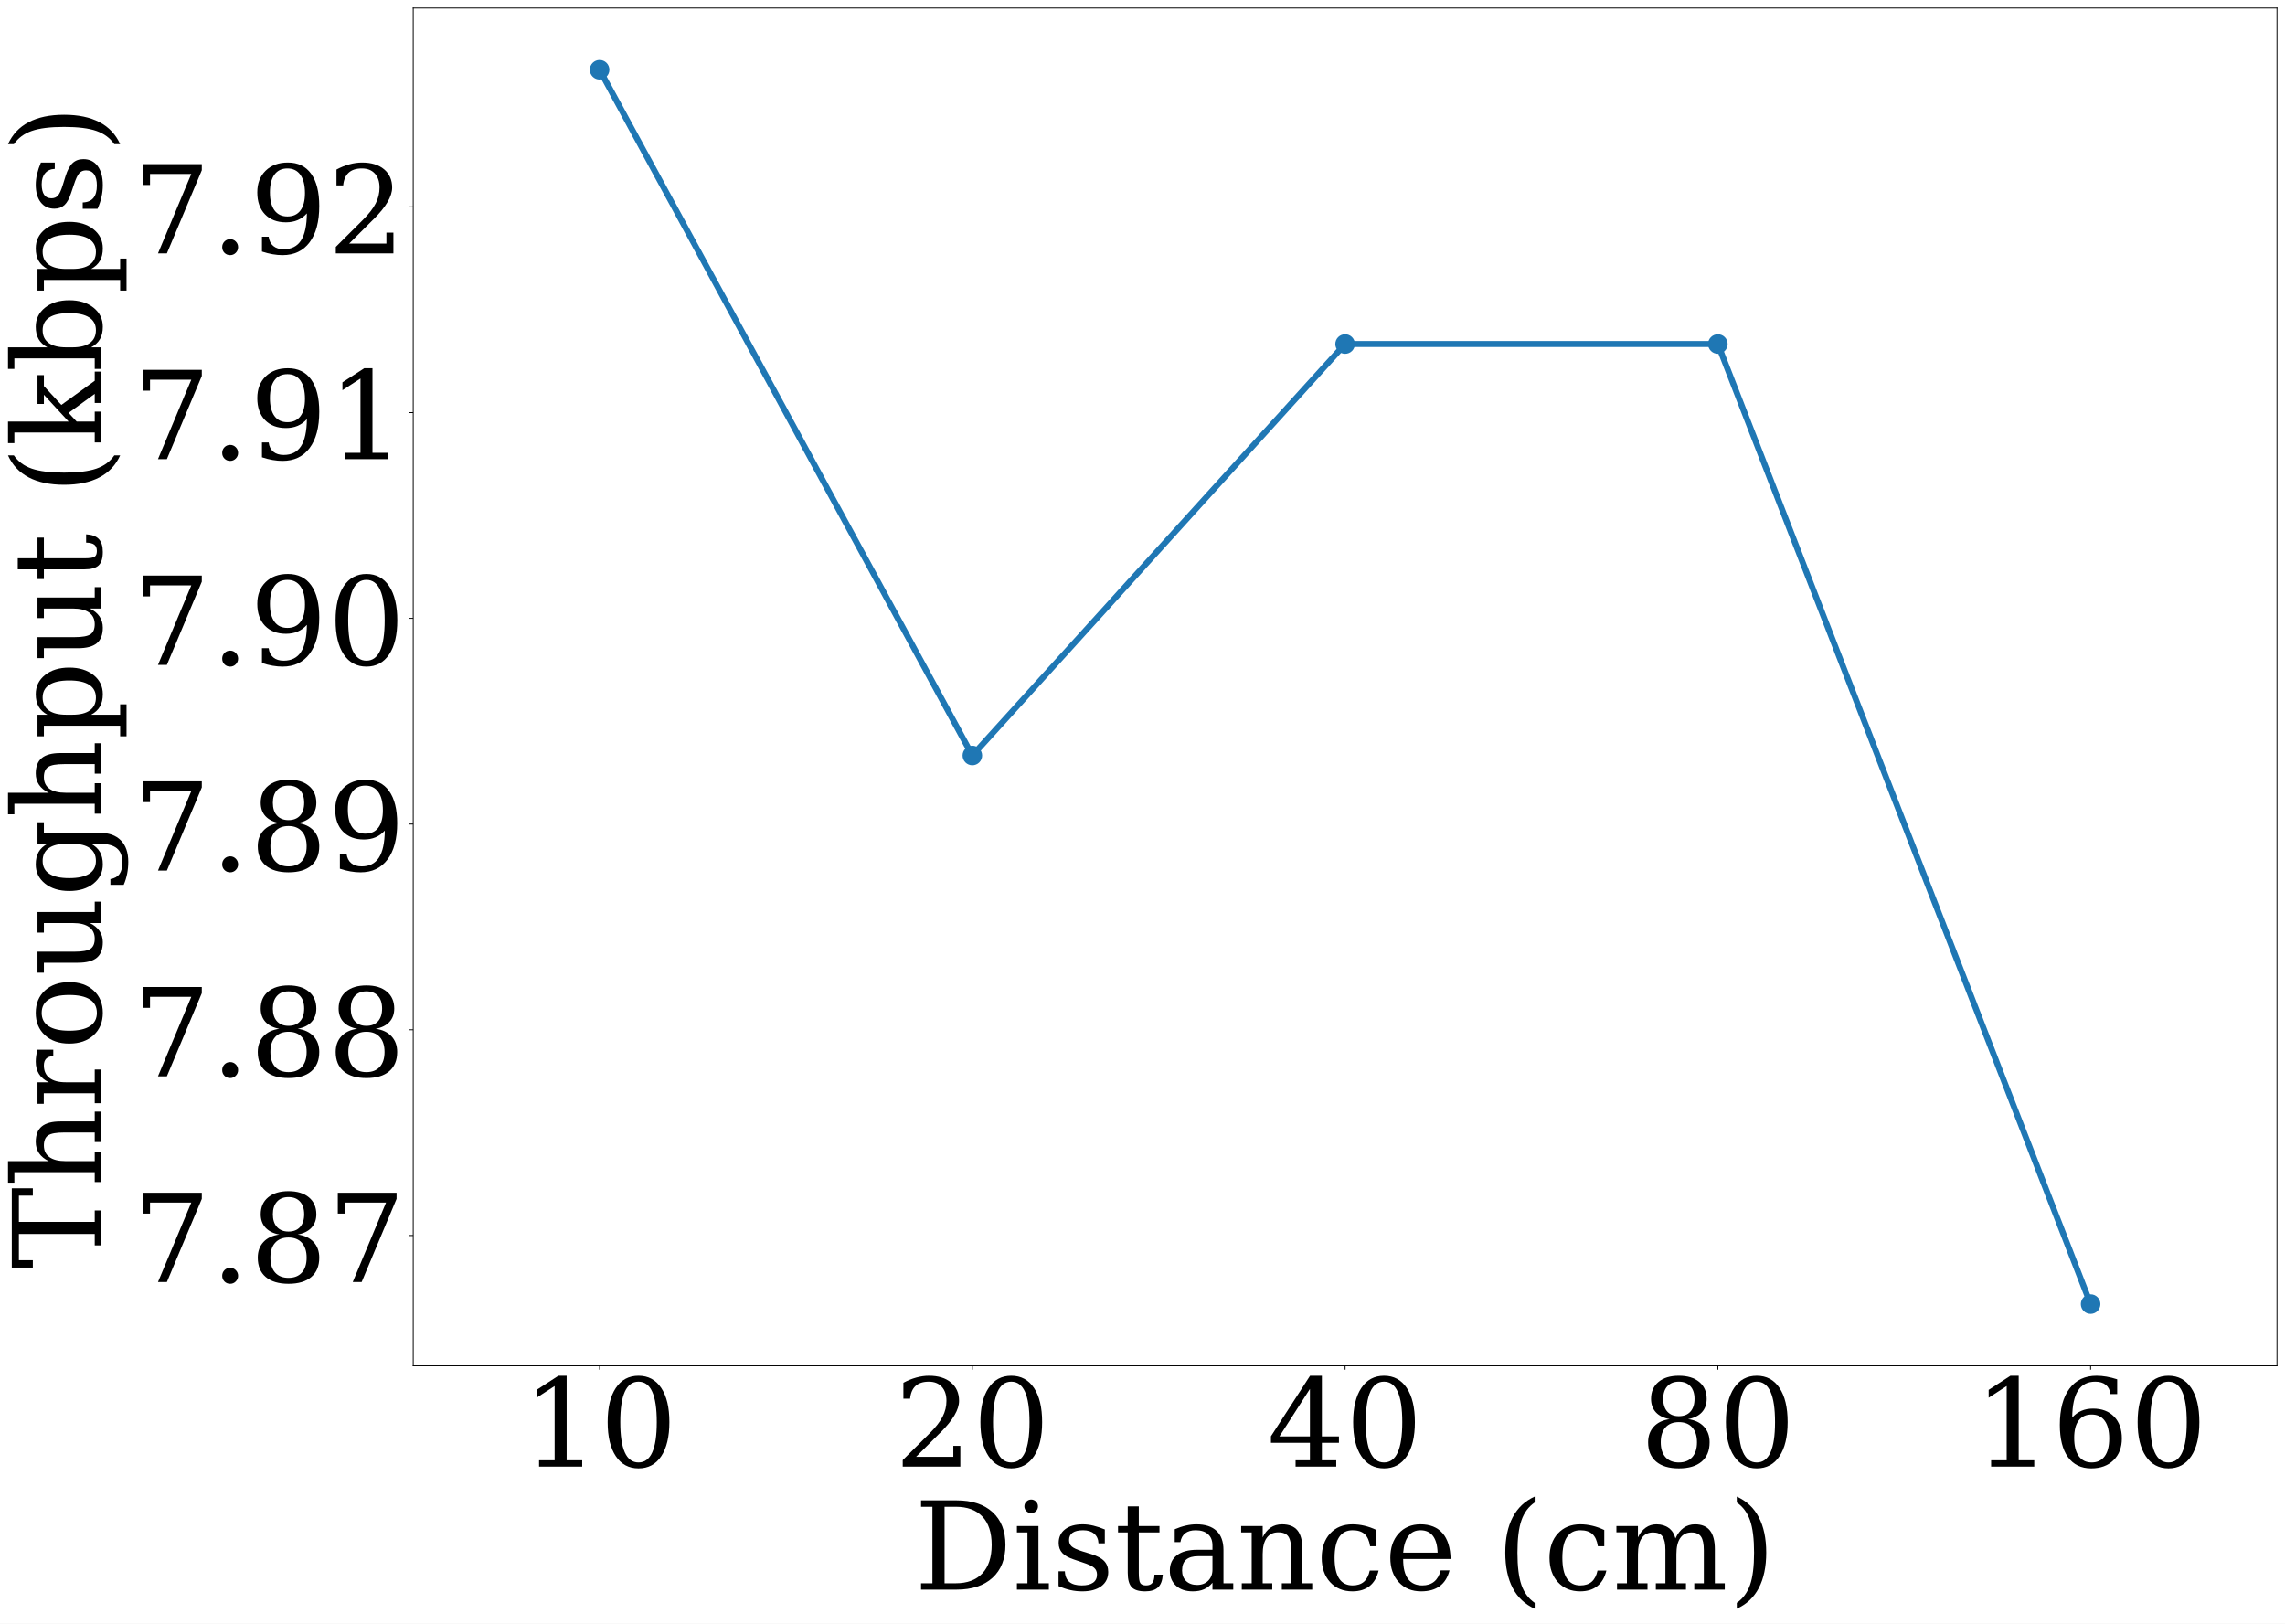
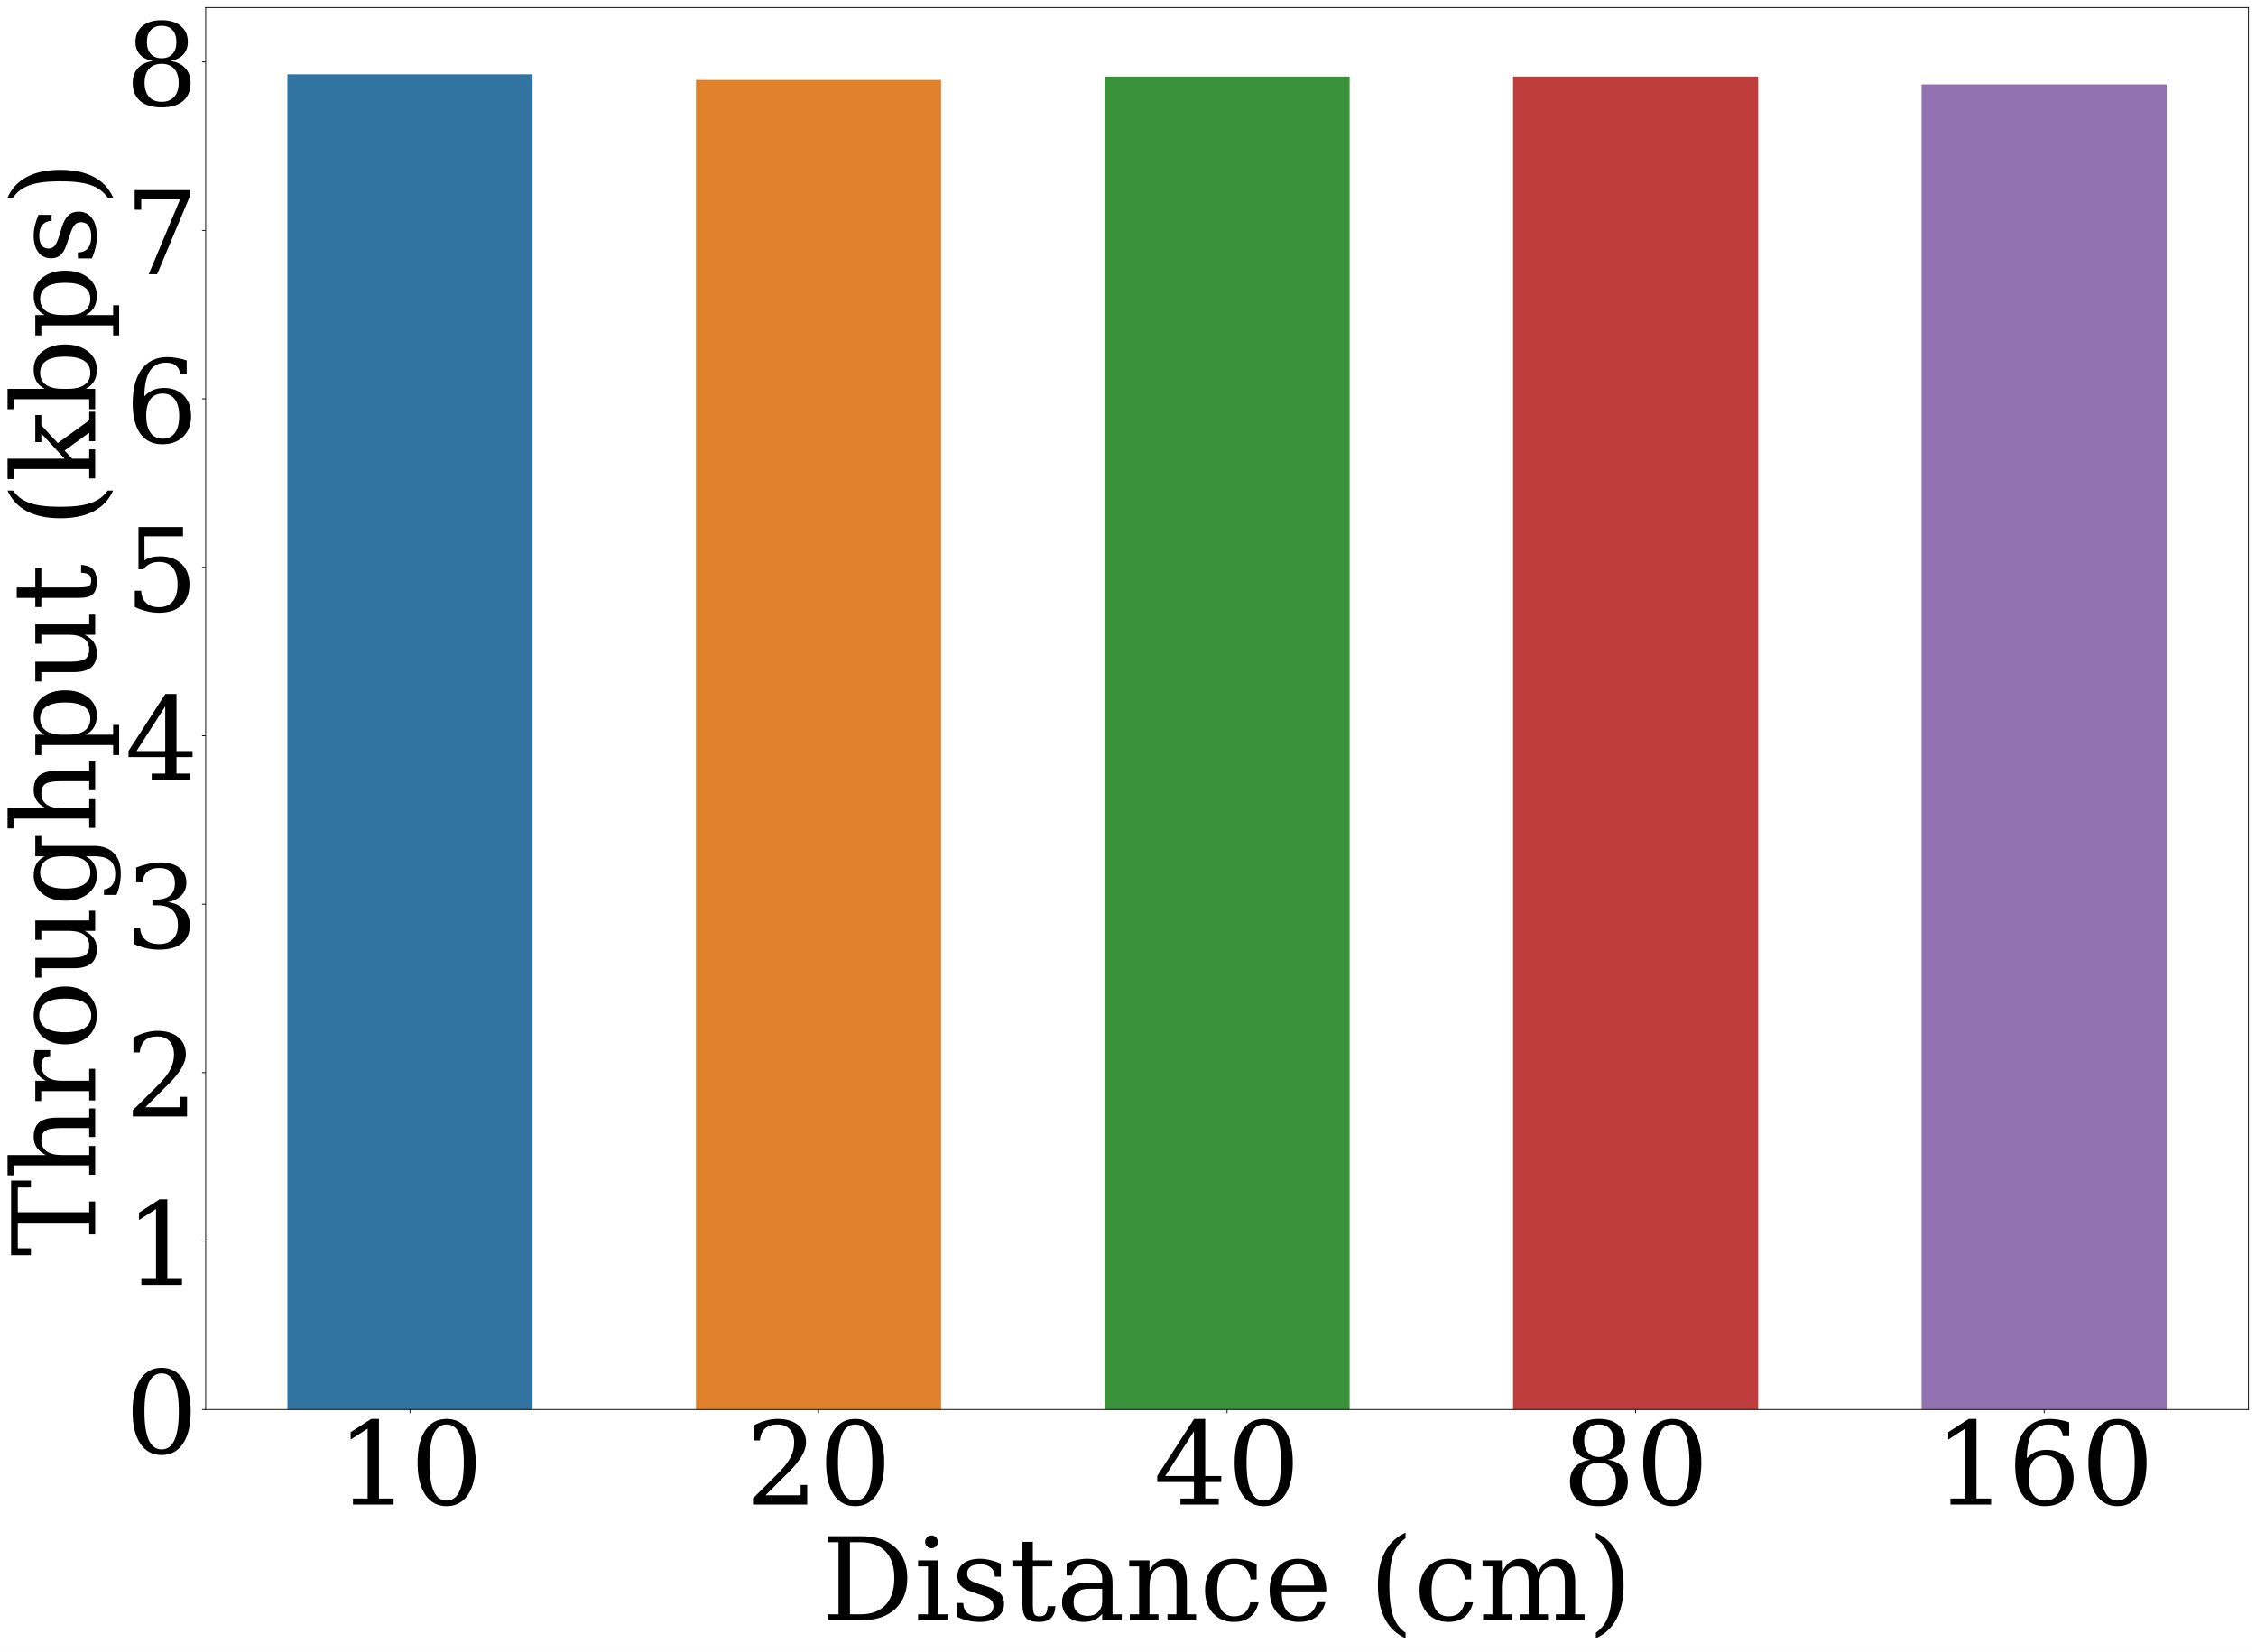
- <svg xmlns="http://www.w3.org/2000/svg" xmlns:xlink="http://www.w3.org/1999/xlink" width="2052.345pt" height="1457.999pt" viewBox="0 0 2052.345 1457.999" version="1.1">
+ <svg xmlns="http://www.w3.org/2000/svg" xmlns:xlink="http://www.w3.org/1999/xlink" width="2152.071pt" height="1575.969pt" viewBox="0 0 2152.071 1575.969" version="1.1">
  <defs>
    <style type="text/css">*{stroke-linejoin: round; stroke-linecap: butt}</style>
  </defs>
  <g id="figure_1">
    <g id="patch_1">
-       <path d="M 0 1457.999  L 2052.345 1457.999  L 2052.345 0  L 0 0  z " style="fill: #ffffff; stroke: #ffffff; stroke-linejoin: miter" />
+       <path d="M 0 1575.969  L 2152.071 1575.969  L 2152.071 0  L 0 0  z " style="fill: #ffffff; stroke: #ffffff; stroke-linejoin: miter" />
    </g>
    <g id="axes_1">
      <g id="patch_2">
-         <path d="M 371.145 1226.88  L 2045.145 1226.88  L 2045.145 7.2  L 371.145 7.2  z " style="fill: #ffffff" />
-       </g>
-       <g id="PathCollection_1">
-         <defs>
-           <path id="C0_0_b766ac7f3b" d="M 0 6.768  C 1.795 6.768 3.516 6.055 4.786 4.786  C 6.055 3.516 6.768 1.795 6.768 -0  C 6.768 -1.795 6.055 -3.516 4.786 -4.786  C 3.516 -6.055 1.795 -6.768 0 -6.768  C -1.795 -6.768 -3.516 -6.055 -4.786 -4.786  C -6.055 -3.516 -6.768 -1.795 -6.768 0  C -6.768 1.795 -6.055 3.516 -4.786 4.786  C -3.516 6.055 -1.795 6.768 0 6.768  z " />
-         </defs>
-         <g clip-path="url(#p31f0556f2c)">
-           <use xlink:href="#C0_0_b766ac7f3b" x="538.545" y="62.64" style="fill: #1f77b4; stroke: #1f77b4; stroke-width: 4.05" />
-         </g>
-         <g clip-path="url(#p31f0556f2c)">
-           <use xlink:href="#C0_0_b766ac7f3b" x="873.345" y="678.64" style="fill: #1f77b4; stroke: #1f77b4; stroke-width: 4.05" />
-         </g>
-         <g clip-path="url(#p31f0556f2c)">
-           <use xlink:href="#C0_0_b766ac7f3b" x="1208.145" y="309.04" style="fill: #1f77b4; stroke: #1f77b4; stroke-width: 4.05" />
-         </g>
-         <g clip-path="url(#p31f0556f2c)">
-           <use xlink:href="#C0_0_b766ac7f3b" x="1542.945" y="309.04" style="fill: #1f77b4; stroke: #1f77b4; stroke-width: 4.05" />
-         </g>
-         <g clip-path="url(#p31f0556f2c)">
-           <use xlink:href="#C0_0_b766ac7f3b" x="1877.745" y="1171.44" style="fill: #1f77b4; stroke: #1f77b4; stroke-width: 4.05" />
-         </g>
+         <path d="M 196.211 1344.85  L 2144.871 1344.85  L 2144.871 7.2  L 196.211 7.2  z " style="fill: #ffffff" />
+       </g>
+       <g id="patch_3">
+         <path d="M 274.157 1344.85  L 507.997 1344.85  L 507.997 70.898  L 274.157 70.898  z " clip-path="url(#pe0ac6b1f0a)" style="fill: #3274a1" />
+       </g>
+       <g id="patch_4">
+         <path d="M 663.889 1344.85  L 897.729 1344.85  L 897.729 76.255  L 663.889 76.255  z " clip-path="url(#pe0ac6b1f0a)" style="fill: #e1812c" />
+       </g>
+       <g id="patch_5">
+         <path d="M 1053.621 1344.85  L 1287.461 1344.85  L 1287.461 73.041  L 1053.621 73.041  z " clip-path="url(#pe0ac6b1f0a)" style="fill: #3a923a" />
+       </g>
+       <g id="patch_6">
+         <path d="M 1443.353 1344.85  L 1677.193 1344.85  L 1677.193 73.041  L 1443.353 73.041  z " clip-path="url(#pe0ac6b1f0a)" style="fill: #c03d3e" />
+       </g>
+       <g id="patch_7">
+         <path d="M 1833.085 1344.85  L 2066.925 1344.85  L 2066.925 80.541  L 1833.085 80.541  z " clip-path="url(#pe0ac6b1f0a)" style="fill: #9372b2" />
      </g>
      <g id="matplotlib.axis_1">
        <g id="xtick_1">
          <g id="line2d_1">
            <defs>
-               <path id="m78c775aeaf" d="M 0 0  L 0 3.5  " style="stroke: #000000; stroke-width: 0.8" />
+               <path id="me4868038e4" d="M 0 0  L 0 3.5  " style="stroke: #000000; stroke-width: 0.8" />
            </defs>
            <g>
-               <use xlink:href="#m78c775aeaf" x="538.545" y="1226.88" style="stroke: #000000; stroke-width: 0.8" />
+               <use xlink:href="#me4868038e4" x="391.077" y="1344.85" style="stroke: #000000; stroke-width: 0.8" />
            </g>
          </g>
          <g id="text_1">
-             <g transform="translate(468.5578 1317.463) scale(1.1 -1.1)">
+             <g transform="translate(321.0894 1435.433) scale(1.1 -1.1)">
              <defs>
                <path id="DejaVuSerif-31" d="M 909 0  L 909 331  L 1722 331  L 1722 4213  L 781 3603  L 781 4013  L 1919 4750  L 2350 4750  L 2350 331  L 3163 331  L 3163 0  L 909 0  z " transform="scale(0.015625)" />
                <path id="DejaVuSerif-30" d="M 2034 219  Q 2513 219 2750 744  Q 2988 1269 2988 2328  Q 2988 3391 2750 3916  Q 2513 4441 2034 4441  Q 1556 4441 1318 3916  Q 1081 3391 1081 2328  Q 1081 1269 1318 744  Q 1556 219 2034 219  z M 2034 -91  Q 1275 -91 848 546  Q 422 1184 422 2328  Q 422 3475 848 4112  Q 1275 4750 2034 4750  Q 2797 4750 3222 4112  Q 3647 3475 3647 2328  Q 3647 1184 3222 546  Q 2797 -91 2034 -91  z " transform="scale(0.015625)" />
              </defs>
              <use xlink:href="#DejaVuSerif-31" />
              <use xlink:href="#DejaVuSerif-30" x="63.623" />
            </g>
          </g>
        </g>
        <g id="xtick_2">
          <g id="line2d_2">
            <g>
-               <use xlink:href="#m78c775aeaf" x="873.345" y="1226.88" style="stroke: #000000; stroke-width: 0.8" />
+               <use xlink:href="#me4868038e4" x="780.809" y="1344.85" style="stroke: #000000; stroke-width: 0.8" />
            </g>
          </g>
          <g id="text_2">
-             <g transform="translate(803.3578 1317.463) scale(1.1 -1.1)">
+             <g transform="translate(710.8214 1435.433) scale(1.1 -1.1)">
              <defs>
                <path id="DejaVuSerif-32" d="M 819 3553  L 469 3553  L 469 4384  Q 803 4563 1142 4656  Q 1481 4750 1806 4750  Q 2534 4750 2956 4397  Q 3378 4044 3378 3438  Q 3378 2753 2422 1800  Q 2347 1728 2309 1691  L 1131 513  L 3078 513  L 3078 1088  L 3444 1088  L 3444 0  L 434 0  L 434 341  L 1850 1753  Q 2319 2222 2519 2614  Q 2719 3006 2719 3438  Q 2719 3909 2473 4175  Q 2228 4441 1797 4441  Q 1350 4441 1106 4219  Q 863 3997 819 3553  z " transform="scale(0.015625)" />
              </defs>
              <use xlink:href="#DejaVuSerif-32" />
              <use xlink:href="#DejaVuSerif-30" x="63.623" />
            </g>
          </g>
        </g>
        <g id="xtick_3">
          <g id="line2d_3">
            <g>
-               <use xlink:href="#m78c775aeaf" x="1208.145" y="1226.88" style="stroke: #000000; stroke-width: 0.8" />
+               <use xlink:href="#me4868038e4" x="1170.541" y="1344.85" style="stroke: #000000; stroke-width: 0.8" />
            </g>
          </g>
          <g id="text_3">
-             <g transform="translate(1138.158 1317.463) scale(1.1 -1.1)">
+             <g transform="translate(1100.553 1435.433) scale(1.1 -1.1)">
              <defs>
                <path id="DejaVuSerif-34" d="M 2234 1581  L 2234 4063  L 641 1581  L 2234 1581  z M 3609 0  L 1484 0  L 1484 331  L 2234 331  L 2234 1247  L 197 1247  L 197 1588  L 2241 4750  L 2859 4750  L 2859 1581  L 3750 1581  L 3750 1247  L 2859 1247  L 2859 331  L 3609 331  L 3609 0  z " transform="scale(0.015625)" />
              </defs>
              <use xlink:href="#DejaVuSerif-34" />
              <use xlink:href="#DejaVuSerif-30" x="63.623" />
            </g>
          </g>
        </g>
        <g id="xtick_4">
          <g id="line2d_4">
            <g>
-               <use xlink:href="#m78c775aeaf" x="1542.945" y="1226.88" style="stroke: #000000; stroke-width: 0.8" />
+               <use xlink:href="#me4868038e4" x="1560.273" y="1344.85" style="stroke: #000000; stroke-width: 0.8" />
            </g>
          </g>
          <g id="text_4">
-             <g transform="translate(1472.958 1317.463) scale(1.1 -1.1)">
+             <g transform="translate(1490.285 1435.433) scale(1.1 -1.1)">
              <defs>
                <path id="DejaVuSerif-38" d="M 2981 1275  Q 2981 1775 2732 2051  Q 2484 2328 2034 2328  Q 1584 2328 1336 2051  Q 1088 1775 1088 1275  Q 1088 772 1336 495  Q 1584 219 2034 219  Q 2484 219 2732 495  Q 2981 772 2981 1275  z M 2853 3541  Q 2853 3966 2637 4203  Q 2422 4441 2034 4441  Q 1650 4441 1433 4203  Q 1216 3966 1216 3541  Q 1216 3113 1433 2875  Q 1650 2638 2034 2638  Q 2422 2638 2637 2875  Q 2853 3113 2853 3541  z M 2516 2484  Q 3047 2413 3344 2092  Q 3641 1772 3641 1275  Q 3641 619 3225 264  Q 2809 -91 2034 -91  Q 1263 -91 845 264  Q 428 619 428 1275  Q 428 1772 725 2092  Q 1022 2413 1556 2484  Q 1084 2569 832 2842  Q 581 3116 581 3541  Q 581 4103 968 4426  Q 1356 4750 2034 4750  Q 2713 4750 3100 4426  Q 3488 4103 3488 3541  Q 3488 3116 3236 2842  Q 2984 2569 2516 2484  z " transform="scale(0.015625)" />
              </defs>
              <use xlink:href="#DejaVuSerif-38" />
              <use xlink:href="#DejaVuSerif-30" x="63.623" />
            </g>
          </g>
        </g>
        <g id="xtick_5">
          <g id="line2d_5">
            <g>
-               <use xlink:href="#m78c775aeaf" x="1877.745" y="1226.88" style="stroke: #000000; stroke-width: 0.8" />
+               <use xlink:href="#me4868038e4" x="1950.005" y="1344.85" style="stroke: #000000; stroke-width: 0.8" />
            </g>
          </g>
          <g id="text_5">
-             <g transform="translate(1772.764 1317.463) scale(1.1 -1.1)">
+             <g transform="translate(1845.024 1435.433) scale(1.1 -1.1)">
              <defs>
                <path id="DejaVuSerif-36" d="M 2094 219  Q 2534 219 2771 542  Q 3009 866 3009 1472  Q 3009 2078 2771 2401  Q 2534 2725 2094 2725  Q 1647 2725 1412 2412  Q 1178 2100 1178 1509  Q 1178 888 1415 553  Q 1653 219 2094 219  z M 1075 2569  Q 1288 2803 1556 2918  Q 1825 3034 2163 3034  Q 2859 3034 3264 2615  Q 3669 2197 3669 1472  Q 3669 763 3233 336  Q 2797 -91 2069 -91  Q 1278 -91 853 498  Q 428 1088 428 2181  Q 428 3406 931 4078  Q 1434 4750 2350 4750  Q 2597 4750 2869 4703  Q 3141 4656 3425 4563  L 3425 3794  L 3072 3794  Q 3034 4109 2831 4275  Q 2628 4441 2284 4441  Q 1678 4441 1381 3981  Q 1084 3522 1075 2569  z " transform="scale(0.015625)" />
              </defs>
              <use xlink:href="#DejaVuSerif-31" />
              <use xlink:href="#DejaVuSerif-36" x="63.623" />
              <use xlink:href="#DejaVuSerif-30" x="127.246" />
            </g>
          </g>
        </g>
        <g id="text_6">
-           <g transform="translate(821.2117 1427.922) scale(1.1 -1.1)">
+           <g transform="translate(783.6073 1545.892) scale(1.1 -1.1)">
            <defs>
              <path id="DejaVuSerif-44" d="M 1581 331  L 2163 331  Q 3072 331 3558 850  Q 4044 1369 4044 2338  Q 4044 3306 3559 3818  Q 3075 4331 2163 4331  L 1581 4331  L 1581 331  z M 353 0  L 353 331  L 947 331  L 947 4331  L 353 4331  L 353 4666  L 2209 4666  Q 3416 4666 4089 4050  Q 4763 3434 4763 2338  Q 4763 1238 4088 619  Q 3413 0 2209 0  L 353 0  z " transform="scale(0.015625)" />
              <path id="DejaVuSerif-69" d="M 622 4353  Q 622 4497 726 4603  Q 831 4709 978 4709  Q 1122 4709 1226 4603  Q 1331 4497 1331 4353  Q 1331 4206 1228 4103  Q 1125 4000 978 4000  Q 831 4000 726 4103  Q 622 4206 622 4353  z M 1356 331  L 1900 331  L 1900 0  L 231 0  L 231 331  L 781 331  L 781 2988  L 231 2988  L 231 3322  L 1356 3322  L 1356 331  z " transform="scale(0.015625)" />
              <path id="DejaVuSerif-73" d="M 359 184  L 359 959  L 691 959  Q 703 588 923 403  Q 1144 219 1575 219  Q 1963 219 2166 364  Q 2369 509 2369 788  Q 2369 1006 2220 1140  Q 2072 1275 1594 1428  L 1178 1569  Q 750 1706 558 1912  Q 366 2119 366 2438  Q 366 2894 700 3153  Q 1034 3413 1625 3413  Q 1888 3413 2178 3344  Q 2469 3275 2778 3144  L 2778 2419  L 2447 2419  Q 2434 2741 2221 2922  Q 2009 3103 1644 3103  Q 1281 3103 1095 2975  Q 909 2847 909 2591  Q 909 2381 1050 2254  Q 1191 2128 1613 1997  L 2069 1856  Q 2541 1709 2748 1489  Q 2956 1269 2956 922  Q 2956 450 2595 179  Q 2234 -91 1600 -91  Q 1278 -91 972 -22  Q 666 47 359 184  z " transform="scale(0.015625)" />
              <path id="DejaVuSerif-74" d="M 691 2988  L 184 2988  L 184 3322  L 691 3322  L 691 4353  L 1269 4353  L 1269 3322  L 2350 3322  L 2350 2988  L 1269 2988  L 1269 878  Q 1269 456 1350 337  Q 1431 219 1650 219  Q 1875 219 1978 351  Q 2081 484 2088 781  L 2522 781  Q 2497 328 2275 118  Q 2053 -91 1600 -91  Q 1103 -91 897 129  Q 691 350 691 878  L 691 2988  z " transform="scale(0.015625)" />
              <path id="DejaVuSerif-61" d="M 2547 1044  L 2547 1747  L 1806 1747  Q 1378 1747 1168 1562  Q 959 1378 959 997  Q 959 650 1171 447  Q 1384 244 1747 244  Q 2106 244 2326 466  Q 2547 688 2547 1044  z M 3122 2075  L 3122 331  L 3634 331  L 3634 0  L 2547 0  L 2547 359  Q 2356 128 2106 18  Q 1856 -91 1522 -91  Q 969 -91 644 203  Q 319 497 319 997  Q 319 1513 691 1797  Q 1063 2081 1741 2081  L 2547 2081  L 2547 2309  Q 2547 2688 2317 2895  Q 2088 3103 1672 3103  Q 1328 3103 1125 2947  Q 922 2791 872 2484  L 575 2484  L 575 3156  Q 875 3284 1158 3348  Q 1441 3413 1709 3413  Q 2400 3413 2761 3070  Q 3122 2728 3122 2075  z " transform="scale(0.015625)" />
              <path id="DejaVuSerif-6e" d="M 263 0  L 263 331  L 781 331  L 781 2988  L 231 2988  L 231 3322  L 1356 3322  L 1356 2731  Q 1516 3069 1770 3241  Q 2025 3413 2363 3413  Q 2913 3413 3172 3097  Q 3431 2781 3431 2113  L 3431 331  L 3944 331  L 3944 0  L 2356 0  L 2356 331  L 2853 331  L 2853 1931  Q 2853 2541 2703 2767  Q 2553 2994 2175 2994  Q 1775 2994 1565 2701  Q 1356 2409 1356 1850  L 1356 331  L 1856 331  L 1856 0  L 263 0  z " transform="scale(0.015625)" />
              <path id="DejaVuSerif-63" d="M 3291 997  Q 3169 466 2822 187  Q 2475 -91 1925 -91  Q 1200 -91 759 389  Q 319 869 319 1663  Q 319 2459 759 2936  Q 1200 3413 1925 3413  Q 2241 3413 2553 3339  Q 2866 3266 3181 3116  L 3181 2266  L 2847 2266  Q 2781 2703 2561 2903  Q 2341 3103 1931 3103  Q 1466 3103 1228 2742  Q 991 2381 991 1663  Q 991 944 1227 581  Q 1463 219 1931 219  Q 2303 219 2525 412  Q 2747 606 2828 997  L 3291 997  z " transform="scale(0.015625)" />
              <path id="DejaVuSerif-65" d="M 3469 1600  L 991 1600  L 991 1575  Q 991 903 1244 561  Q 1497 219 1991 219  Q 2369 219 2611 417  Q 2853 616 2950 1006  L 3413 1006  Q 3275 459 2904 184  Q 2534 -91 1931 -91  Q 1203 -91 761 389  Q 319 869 319 1663  Q 319 2450 753 2931  Q 1188 3413 1894 3413  Q 2647 3413 3050 2948  Q 3453 2484 3469 1600  z M 2791 1931  Q 2772 2513 2545 2808  Q 2319 3103 1894 3103  Q 1497 3103 1269 2806  Q 1041 2509 991 1931  L 2791 1931  z " transform="scale(0.015625)" />
              <path id="DejaVuSerif-20" transform="scale(0.015625)" />
              <path id="DejaVuSerif-28" d="M 2041 -997  Q 1281 -656 893 83  Q 506 822 506 1931  Q 506 3044 893 3783  Q 1281 4522 2041 4863  L 2041 4556  Q 1559 4225 1350 3623  Q 1141 3022 1141 1931  Q 1141 844 1350 242  Q 1559 -359 2041 -691  L 2041 -997  z " transform="scale(0.015625)" />
              <path id="DejaVuSerif-6d" d="M 3316 2675  Q 3481 3041 3739 3227  Q 3997 3413 4341 3413  Q 4863 3413 5119 3089  Q 5375 2766 5375 2113  L 5375 331  L 5894 331  L 5894 0  L 4300 0  L 4300 331  L 4800 331  L 4800 2047  Q 4800 2556 4650 2772  Q 4500 2988 4153 2988  Q 3769 2988 3567 2697  Q 3366 2406 3366 1850  L 3366 331  L 3866 331  L 3866 0  L 2291 0  L 2291 331  L 2791 331  L 2791 2069  Q 2791 2566 2641 2777  Q 2491 2988 2144 2988  Q 1759 2988 1557 2697  Q 1356 2406 1356 1850  L 1356 331  L 1856 331  L 1856 0  L 263 0  L 263 331  L 781 331  L 781 2994  L 231 2994  L 231 3322  L 1356 3322  L 1356 2731  Q 1516 3063 1762 3238  Q 2009 3413 2322 3413  Q 2709 3413 2968 3220  Q 3228 3028 3316 2675  z " transform="scale(0.015625)" />
              <path id="DejaVuSerif-29" d="M 453 -997  L 453 -691  Q 934 -359 1145 242  Q 1356 844 1356 1931  Q 1356 3022 1145 3623  Q 934 4225 453 4556  L 453 4863  Q 1216 4522 1603 3783  Q 1991 3044 1991 1931  Q 1991 822 1603 83  Q 1216 -656 453 -997  z " transform="scale(0.015625)" />
            </defs>
            <use xlink:href="#DejaVuSerif-44" />
            <use xlink:href="#DejaVuSerif-69" x="80.176" />
            <use xlink:href="#DejaVuSerif-73" x="112.158" />
            <use xlink:href="#DejaVuSerif-74" x="163.477" />
            <use xlink:href="#DejaVuSerif-61" x="203.662" />
            <use xlink:href="#DejaVuSerif-6e" x="263.281" />
            <use xlink:href="#DejaVuSerif-63" x="327.686" />
            <use xlink:href="#DejaVuSerif-65" x="383.691" />
            <use xlink:href="#DejaVuSerif-20" x="442.871" />
            <use xlink:href="#DejaVuSerif-28" x="474.658" />
            <use xlink:href="#DejaVuSerif-63" x="513.672" />
            <use xlink:href="#DejaVuSerif-6d" x="569.678" />
            <use xlink:href="#DejaVuSerif-29" x="664.502" />
          </g>
        </g>
      </g>
      <g id="matplotlib.axis_2">
        <g id="ytick_1">
          <g id="line2d_6">
            <defs>
-               <path id="ma7e0ddc9ed" d="M 0 0  L -3.5 0  " style="stroke: #000000; stroke-width: 0.8" />
+               <path id="mf41dc1e6bd" d="M 0 0  L -3.5 0  " style="stroke: #000000; stroke-width: 0.8" />
            </defs>
            <g>
-               <use xlink:href="#ma7e0ddc9ed" x="371.145" y="1109.84" style="stroke: #000000; stroke-width: 0.8" />
+               <use xlink:href="#mf41dc1e6bd" x="196.211" y="1344.85" style="stroke: #000000; stroke-width: 0.8" />
            </g>
          </g>
          <g id="text_7">
-             <g transform="translate(119.2234 1151.631) scale(1.1 -1.1)">
-               <defs>
-                 <path id="DejaVuSerif-37" d="M 3609 4347  L 1784 0  L 1319 0  L 3059 4153  L 903 4153  L 903 3578  L 538 3578  L 538 4666  L 3609 4666  L 3609 4347  z " transform="scale(0.015625)" />
-                 <path id="DejaVuSerif-2e" d="M 603 325  Q 603 500 722 622  Q 841 744 1019 744  Q 1191 744 1312 622  Q 1434 500 1434 325  Q 1434 153 1312 31  Q 1191 -91 1019 -91  Q 841 -91 722 29  Q 603 150 603 325  z " transform="scale(0.015625)" />
-               </defs>
-               <use xlink:href="#DejaVuSerif-37" />
-               <use xlink:href="#DejaVuSerif-2e" x="63.623" />
-               <use xlink:href="#DejaVuSerif-38" x="95.41" />
-               <use xlink:href="#DejaVuSerif-37" x="159.033" />
+             <g transform="translate(119.2234 1386.641) scale(1.1 -1.1)">
+               <use xlink:href="#DejaVuSerif-30" />
            </g>
          </g>
        </g>
        <g id="ytick_2">
          <g id="line2d_7">
            <g>
-               <use xlink:href="#ma7e0ddc9ed" x="371.145" y="925.04" style="stroke: #000000; stroke-width: 0.8" />
+               <use xlink:href="#mf41dc1e6bd" x="196.211" y="1184.133" style="stroke: #000000; stroke-width: 0.8" />
            </g>
          </g>
          <g id="text_8">
-             <g transform="translate(119.2234 966.8314) scale(1.1 -1.1)">
-               <use xlink:href="#DejaVuSerif-37" />
-               <use xlink:href="#DejaVuSerif-2e" x="63.623" />
-               <use xlink:href="#DejaVuSerif-38" x="95.41" />
-               <use xlink:href="#DejaVuSerif-38" x="159.033" />
+             <g transform="translate(119.2234 1225.924) scale(1.1 -1.1)">
+               <use xlink:href="#DejaVuSerif-31" />
            </g>
          </g>
        </g>
        <g id="ytick_3">
          <g id="line2d_8">
            <g>
-               <use xlink:href="#ma7e0ddc9ed" x="371.145" y="740.24" style="stroke: #000000; stroke-width: 0.8" />
+               <use xlink:href="#mf41dc1e6bd" x="196.211" y="1023.415" style="stroke: #000000; stroke-width: 0.8" />
            </g>
          </g>
          <g id="text_9">
-             <g transform="translate(119.2234 782.0314) scale(1.1 -1.1)">
-               <defs>
-                 <path id="DejaVuSerif-39" d="M 2994 2091  Q 2784 1856 2512 1740  Q 2241 1625 1900 1625  Q 1206 1625 804 2044  Q 403 2463 403 3188  Q 403 3897 839 4323  Q 1275 4750 2003 4750  Q 2794 4750 3217 4161  Q 3641 3572 3641 2478  Q 3641 1253 3137 581  Q 2634 -91 1722 -91  Q 1475 -91 1203 -44  Q 931 3 647 97  L 647 872  L 997 872  Q 1038 556 1241 387  Q 1444 219 1784 219  Q 2391 219 2687 676  Q 2984 1134 2994 2091  z M 1978 4441  Q 1534 4441 1298 4117  Q 1063 3794 1063 3188  Q 1063 2581 1298 2256  Q 1534 1931 1978 1931  Q 2422 1931 2658 2245  Q 2894 2559 2894 3150  Q 2894 3772 2656 4106  Q 2419 4441 1978 4441  z " transform="scale(0.015625)" />
-               </defs>
-               <use xlink:href="#DejaVuSerif-37" />
-               <use xlink:href="#DejaVuSerif-2e" x="63.623" />
-               <use xlink:href="#DejaVuSerif-38" x="95.41" />
-               <use xlink:href="#DejaVuSerif-39" x="159.033" />
+             <g transform="translate(119.2234 1065.207) scale(1.1 -1.1)">
+               <use xlink:href="#DejaVuSerif-32" />
            </g>
          </g>
        </g>
        <g id="ytick_4">
          <g id="line2d_9">
            <g>
-               <use xlink:href="#ma7e0ddc9ed" x="371.145" y="555.44" style="stroke: #000000; stroke-width: 0.8" />
+               <use xlink:href="#mf41dc1e6bd" x="196.211" y="862.698" style="stroke: #000000; stroke-width: 0.8" />
            </g>
          </g>
          <g id="text_10">
-             <g transform="translate(119.2234 597.2314) scale(1.1 -1.1)">
-               <use xlink:href="#DejaVuSerif-37" />
-               <use xlink:href="#DejaVuSerif-2e" x="63.623" />
-               <use xlink:href="#DejaVuSerif-39" x="95.41" />
-               <use xlink:href="#DejaVuSerif-30" x="159.033" />
+             <g transform="translate(119.2234 904.4895) scale(1.1 -1.1)">
+               <defs>
+                 <path id="DejaVuSerif-33" d="M 622 4469  Q 988 4606 1323 4678  Q 1659 4750 1953 4750  Q 2638 4750 3022 4454  Q 3406 4159 3406 3634  Q 3406 3213 3140 2930  Q 2875 2647 2388 2547  Q 2963 2466 3280 2130  Q 3597 1794 3597 1259  Q 3597 606 3158 257  Q 2719 -91 1894 -91  Q 1528 -91 1179 -12  Q 831 66 488 225  L 488 1131  L 838 1131  Q 869 681 1141 450  Q 1413 219 1906 219  Q 2384 219 2661 495  Q 2938 772 2938 1253  Q 2938 1803 2653 2086  Q 2369 2369 1819 2369  L 1522 2369  L 1522 2688  L 1678 2688  Q 2225 2688 2498 2914  Q 2772 3141 2772 3597  Q 2772 4006 2547 4223  Q 2322 4441 1900 4441  Q 1478 4441 1245 4241  Q 1013 4041 972 3647  L 622 3647  L 622 4469  z " transform="scale(0.015625)" />
+               </defs>
+               <use xlink:href="#DejaVuSerif-33" />
            </g>
          </g>
        </g>
        <g id="ytick_5">
          <g id="line2d_10">
            <g>
-               <use xlink:href="#ma7e0ddc9ed" x="371.145" y="370.64" style="stroke: #000000; stroke-width: 0.8" />
+               <use xlink:href="#mf41dc1e6bd" x="196.211" y="701.981" style="stroke: #000000; stroke-width: 0.8" />
            </g>
          </g>
          <g id="text_11">
-             <g transform="translate(119.2234 412.4314) scale(1.1 -1.1)">
-               <use xlink:href="#DejaVuSerif-37" />
-               <use xlink:href="#DejaVuSerif-2e" x="63.623" />
-               <use xlink:href="#DejaVuSerif-39" x="95.41" />
-               <use xlink:href="#DejaVuSerif-31" x="159.033" />
+             <g transform="translate(119.2234 743.7722) scale(1.1 -1.1)">
+               <use xlink:href="#DejaVuSerif-34" />
            </g>
          </g>
        </g>
        <g id="ytick_6">
          <g id="line2d_11">
            <g>
-               <use xlink:href="#ma7e0ddc9ed" x="371.145" y="185.84" style="stroke: #000000; stroke-width: 0.8" />
+               <use xlink:href="#mf41dc1e6bd" x="196.211" y="541.264" style="stroke: #000000; stroke-width: 0.8" />
            </g>
          </g>
          <g id="text_12">
-             <g transform="translate(119.2234 227.6314) scale(1.1 -1.1)">
+             <g transform="translate(119.2234 583.055) scale(1.1 -1.1)">
+               <defs>
+                 <path id="DejaVuSerif-35" d="M 3219 4666  L 3219 4153  L 1081 4153  L 1081 2816  Q 1244 2928 1461 2984  Q 1678 3041 1947 3041  Q 2703 3041 3140 2622  Q 3578 2203 3578 1478  Q 3578 738 3136 323  Q 2694 -91 1894 -91  Q 1572 -91 1234 -12  Q 897 66 544 225  L 544 1131  L 897 1131  Q 925 688 1179 453  Q 1434 219 1894 219  Q 2388 219 2653 544  Q 2919 869 2919 1478  Q 2919 2084 2655 2407  Q 2391 2731 1894 2731  Q 1613 2731 1398 2631  Q 1184 2531 1019 2322  L 750 2322  L 750 4666  L 3219 4666  z " transform="scale(0.015625)" />
+               </defs>
+               <use xlink:href="#DejaVuSerif-35" />
+             </g>
+           </g>
+         </g>
+         <g id="ytick_7">
+           <g id="line2d_12">
+             <g>
+               <use xlink:href="#mf41dc1e6bd" x="196.211" y="380.546" style="stroke: #000000; stroke-width: 0.8" />
+             </g>
+           </g>
+           <g id="text_13">
+             <g transform="translate(119.2234 422.3377) scale(1.1 -1.1)">
+               <use xlink:href="#DejaVuSerif-36" />
+             </g>
+           </g>
+         </g>
+         <g id="ytick_8">
+           <g id="line2d_13">
+             <g>
+               <use xlink:href="#mf41dc1e6bd" x="196.211" y="219.829" style="stroke: #000000; stroke-width: 0.8" />
+             </g>
+           </g>
+           <g id="text_14">
+             <g transform="translate(119.2234 261.6204) scale(1.1 -1.1)">
+               <defs>
+                 <path id="DejaVuSerif-37" d="M 3609 4347  L 1784 0  L 1319 0  L 3059 4153  L 903 4153  L 903 3578  L 538 3578  L 538 4666  L 3609 4666  L 3609 4347  z " transform="scale(0.015625)" />
+               </defs>
              <use xlink:href="#DejaVuSerif-37" />
-               <use xlink:href="#DejaVuSerif-2e" x="63.623" />
-               <use xlink:href="#DejaVuSerif-39" x="95.41" />
-               <use xlink:href="#DejaVuSerif-32" x="159.033" />
-             </g>
-           </g>
-         </g>
-         <g id="text_13">
-           <g transform="translate(90.78281 1139.703) rotate(-90) scale(1.1 -1.1)">
+             </g>
+           </g>
+         </g>
+         <g id="ytick_9">
+           <g id="line2d_14">
+             <g>
+               <use xlink:href="#mf41dc1e6bd" x="196.211" y="59.112" style="stroke: #000000; stroke-width: 0.8" />
+             </g>
+           </g>
+           <g id="text_15">
+             <g transform="translate(119.2234 100.9031) scale(1.1 -1.1)">
+               <use xlink:href="#DejaVuSerif-38" />
+             </g>
+           </g>
+         </g>
+         <g id="text_16">
+           <g transform="translate(90.78281 1198.688) rotate(-90) scale(1.1 -1.1)">
            <defs>
              <path id="DejaVuSerif-54" d="M 1222 0  L 1222 331  L 1819 331  L 1819 4294  L 447 4294  L 447 3566  L 63 3566  L 63 4666  L 4206 4666  L 4206 3566  L 3822 3566  L 3822 4294  L 2450 4294  L 2450 331  L 3047 331  L 3047 0  L 1222 0  z " transform="scale(0.015625)" />
              <path id="DejaVuSerif-68" d="M 263 0  L 263 331  L 781 331  L 781 4531  L 231 4531  L 231 4863  L 1356 4863  L 1356 2731  Q 1516 3069 1770 3241  Q 2025 3413 2363 3413  Q 2913 3413 3172 3097  Q 3431 2781 3431 2113  L 3431 331  L 3944 331  L 3944 0  L 2356 0  L 2356 331  L 2853 331  L 2853 1931  Q 2853 2541 2704 2764  Q 2556 2988 2175 2988  Q 1775 2988 1565 2697  Q 1356 2406 1356 1850  L 1356 331  L 1856 331  L 1856 0  L 263 0  z " transform="scale(0.015625)" />
              <path id="DejaVuSerif-72" d="M 3059 3328  L 3059 2497  L 2728 2497  Q 2713 2744 2591 2866  Q 2469 2988 2234 2988  Q 1809 2988 1582 2694  Q 1356 2400 1356 1850  L 1356 331  L 2022 331  L 2022 0  L 263 0  L 263 331  L 781 331  L 781 2994  L 231 2994  L 231 3322  L 1356 3322  L 1356 2731  Q 1525 3078 1790 3245  Q 2056 3413 2438 3413  Q 2578 3413 2733 3391  Q 2888 3369 3059 3328  z " transform="scale(0.015625)" />
              <path id="DejaVuSerif-6f" d="M 1925 219  Q 2388 219 2623 584  Q 2859 950 2859 1663  Q 2859 2375 2623 2739  Q 2388 3103 1925 3103  Q 1463 3103 1227 2739  Q 991 2375 991 1663  Q 991 950 1228 584  Q 1466 219 1925 219  z M 1925 -91  Q 1200 -91 759 389  Q 319 869 319 1663  Q 319 2456 758 2934  Q 1197 3413 1925 3413  Q 2653 3413 3092 2934  Q 3531 2456 3531 1663  Q 3531 869 3092 389  Q 2653 -91 1925 -91  z " transform="scale(0.015625)" />
              <path id="DejaVuSerif-75" d="M 2266 3322  L 3341 3322  L 3341 331  L 3884 331  L 3884 0  L 2766 0  L 2766 588  Q 2606 256 2353 82  Q 2100 -91 1766 -91  Q 1213 -91 952 223  Q 691 538 691 1209  L 691 2988  L 172 2988  L 172 3322  L 1269 3322  L 1269 1388  Q 1269 781 1417 556  Q 1566 331 1947 331  Q 2347 331 2556 625  Q 2766 919 2766 1478  L 2766 2988  L 2266 2988  L 2266 3322  z " transform="scale(0.015625)" />
              <path id="DejaVuSerif-67" d="M 3359 2988  L 3359 72  Q 3359 -644 2965 -1033  Q 2572 -1422 1844 -1422  Q 1516 -1422 1216 -1362  Q 916 -1303 641 -1184  L 641 -488  L 941 -488  Q 997 -813 1206 -963  Q 1416 -1113 1806 -1113  Q 2313 -1113 2548 -827  Q 2784 -541 2784 72  L 2784 519  Q 2616 206 2355 57  Q 2094 -91 1709 -91  Q 1097 -91 708 395  Q 319 881 319 1663  Q 319 2444 706 2928  Q 1094 3413 1709 3413  Q 2094 3413 2355 3264  Q 2616 3116 2784 2803  L 2784 3322  L 3909 3322  L 3909 2988  L 3359 2988  z M 2784 1825  Q 2784 2422 2554 2737  Q 2325 3053 1888 3053  Q 1444 3053 1217 2703  Q 991 2353 991 1663  Q 991 975 1217 622  Q 1444 269 1888 269  Q 2325 269 2554 583  Q 2784 897 2784 1497  L 2784 1825  z " transform="scale(0.015625)" />
              <path id="DejaVuSerif-70" d="M 1313 1825  L 1313 1497  Q 1313 897 1542 583  Q 1772 269 2209 269  Q 2650 269 2876 622  Q 3103 975 3103 1663  Q 3103 2353 2876 2703  Q 2650 3053 2209 3053  Q 1772 3053 1542 2737  Q 1313 2422 1313 1825  z M 738 2988  L 184 2988  L 184 3322  L 1313 3322  L 1313 2803  Q 1481 3116 1742 3264  Q 2003 3413 2388 3413  Q 3000 3413 3387 2928  Q 3775 2444 3775 1663  Q 3775 881 3387 395  Q 3000 -91 2388 -91  Q 2003 -91 1742 57  Q 1481 206 1313 519  L 1313 -997  L 1856 -997  L 1856 -1331  L 184 -1331  L 184 -997  L 738 -997  L 738 2988  z " transform="scale(0.015625)" />
              <path id="DejaVuSerif-6b" d="M 1831 0  L 219 0  L 219 331  L 738 331  L 738 4531  L 184 4531  L 184 4863  L 1313 4863  L 1313 1697  L 2713 2988  L 2234 2988  L 2234 3322  L 3738 3322  L 3738 2988  L 3169 2988  L 2181 2075  L 3444 331  L 3922 331  L 3922 0  L 2284 0  L 2284 331  L 2759 331  L 1766 1697  L 1313 1275  L 1313 331  L 1831 331  L 1831 0  z " transform="scale(0.015625)" />
              <path id="DejaVuSerif-62" d="M 738 331  L 738 4531  L 184 4531  L 184 4863  L 1313 4863  L 1313 2803  Q 1481 3116 1742 3264  Q 2003 3413 2388 3413  Q 3000 3413 3387 2928  Q 3775 2444 3775 1663  Q 3775 881 3387 395  Q 3000 -91 2388 -91  Q 2003 -91 1742 57  Q 1481 206 1313 519  L 1313 0  L 184 0  L 184 331  L 738 331  z M 1313 1497  Q 1313 897 1542 583  Q 1772 269 2209 269  Q 2650 269 2876 622  Q 3103 975 3103 1663  Q 3103 2353 2876 2703  Q 2650 3053 2209 3053  Q 1772 3053 1542 2737  Q 1313 2422 1313 1825  L 1313 1497  z " transform="scale(0.015625)" />
            </defs>
            <use xlink:href="#DejaVuSerif-54" />
            <use xlink:href="#DejaVuSerif-68" x="66.699" />
            <use xlink:href="#DejaVuSerif-72" x="131.104" />
            <use xlink:href="#DejaVuSerif-6f" x="178.906" />
            <use xlink:href="#DejaVuSerif-75" x="239.111" />
            <use xlink:href="#DejaVuSerif-67" x="303.516" />
            <use xlink:href="#DejaVuSerif-68" x="367.529" />
            <use xlink:href="#DejaVuSerif-70" x="431.934" />
            <use xlink:href="#DejaVuSerif-75" x="495.947" />
            <use xlink:href="#DejaVuSerif-74" x="560.352" />
            <use xlink:href="#DejaVuSerif-20" x="600.537" />
            <use xlink:href="#DejaVuSerif-28" x="632.324" />
            <use xlink:href="#DejaVuSerif-6b" x="671.338" />
            <use xlink:href="#DejaVuSerif-62" x="731.934" />
            <use xlink:href="#DejaVuSerif-70" x="795.947" />
            <use xlink:href="#DejaVuSerif-73" x="859.961" />
            <use xlink:href="#DejaVuSerif-29" x="911.279" />
          </g>
        </g>
      </g>
-       <g id="line2d_12">
-         <path d="M 538.545 62.64  L 873.345 678.64  L 1208.145 309.04  L 1542.945 309.04  L 1877.745 1171.44  " clip-path="url(#p31f0556f2c)" style="fill: none; stroke: #1f77b4; stroke-width: 5.4; stroke-linecap: square" />
-       </g>
-       <g id="line2d_13">
-         <path clip-path="url(#p31f0556f2c)" style="fill: none; stroke: #1f77b4; stroke-width: 10; stroke-linecap: square" />
-       </g>
-       <g id="line2d_14">
-         <path clip-path="url(#p31f0556f2c)" style="fill: none; stroke: #1f77b4; stroke-width: 10; stroke-linecap: square" />
-       </g>
      <g id="line2d_15">
-         <path clip-path="url(#p31f0556f2c)" style="fill: none; stroke: #1f77b4; stroke-width: 10; stroke-linecap: square" />
+         <path clip-path="url(#pe0ac6b1f0a)" style="fill: none; stroke: #424242; stroke-width: 10; stroke-linecap: square" />
      </g>
      <g id="line2d_16">
-         <path clip-path="url(#p31f0556f2c)" style="fill: none; stroke: #1f77b4; stroke-width: 10; stroke-linecap: square" />
+         <path clip-path="url(#pe0ac6b1f0a)" style="fill: none; stroke: #424242; stroke-width: 10; stroke-linecap: square" />
      </g>
      <g id="line2d_17">
-         <path clip-path="url(#p31f0556f2c)" style="fill: none; stroke: #1f77b4; stroke-width: 10; stroke-linecap: square" />
-       </g>
-       <g id="patch_3">
-         <path d="M 371.145 1226.88  L 371.145 7.2  " style="fill: none; stroke: #000000; stroke-width: 0.8; stroke-linejoin: miter; stroke-linecap: square" />
-       </g>
-       <g id="patch_4">
-         <path d="M 2045.145 1226.88  L 2045.145 7.2  " style="fill: none; stroke: #000000; stroke-width: 0.8; stroke-linejoin: miter; stroke-linecap: square" />
-       </g>
-       <g id="patch_5">
-         <path d="M 371.145 1226.88  L 2045.145 1226.88  " style="fill: none; stroke: #000000; stroke-width: 0.8; stroke-linejoin: miter; stroke-linecap: square" />
-       </g>
-       <g id="patch_6">
-         <path d="M 371.145 7.2  L 2045.145 7.2  " style="fill: none; stroke: #000000; stroke-width: 0.8; stroke-linejoin: miter; stroke-linecap: square" />
+         <path clip-path="url(#pe0ac6b1f0a)" style="fill: none; stroke: #424242; stroke-width: 10; stroke-linecap: square" />
+       </g>
+       <g id="line2d_18">
+         <path clip-path="url(#pe0ac6b1f0a)" style="fill: none; stroke: #424242; stroke-width: 10; stroke-linecap: square" />
+       </g>
+       <g id="line2d_19">
+         <path clip-path="url(#pe0ac6b1f0a)" style="fill: none; stroke: #424242; stroke-width: 10; stroke-linecap: square" />
+       </g>
+       <g id="patch_8">
+         <path d="M 196.211 1344.85  L 196.211 7.2  " style="fill: none; stroke: #000000; stroke-width: 0.8; stroke-linejoin: miter; stroke-linecap: square" />
+       </g>
+       <g id="patch_9">
+         <path d="M 2144.871 1344.85  L 2144.871 7.2  " style="fill: none; stroke: #000000; stroke-width: 0.8; stroke-linejoin: miter; stroke-linecap: square" />
+       </g>
+       <g id="patch_10">
+         <path d="M 196.211 1344.85  L 2144.871 1344.85  " style="fill: none; stroke: #000000; stroke-width: 0.8; stroke-linejoin: miter; stroke-linecap: square" />
+       </g>
+       <g id="patch_11">
+         <path d="M 196.211 7.2  L 2144.871 7.2  " style="fill: none; stroke: #000000; stroke-width: 0.8; stroke-linejoin: miter; stroke-linecap: square" />
      </g>
    </g>
  </g>
  <defs>
-     <clipPath id="p31f0556f2c">
-       <rect x="371.145" y="7.2" width="1674" height="1219.68" />
+     <clipPath id="pe0ac6b1f0a">
+       <rect x="196.211" y="7.2" width="1948.66" height="1337.65" />
    </clipPath>
  </defs>
</svg>
